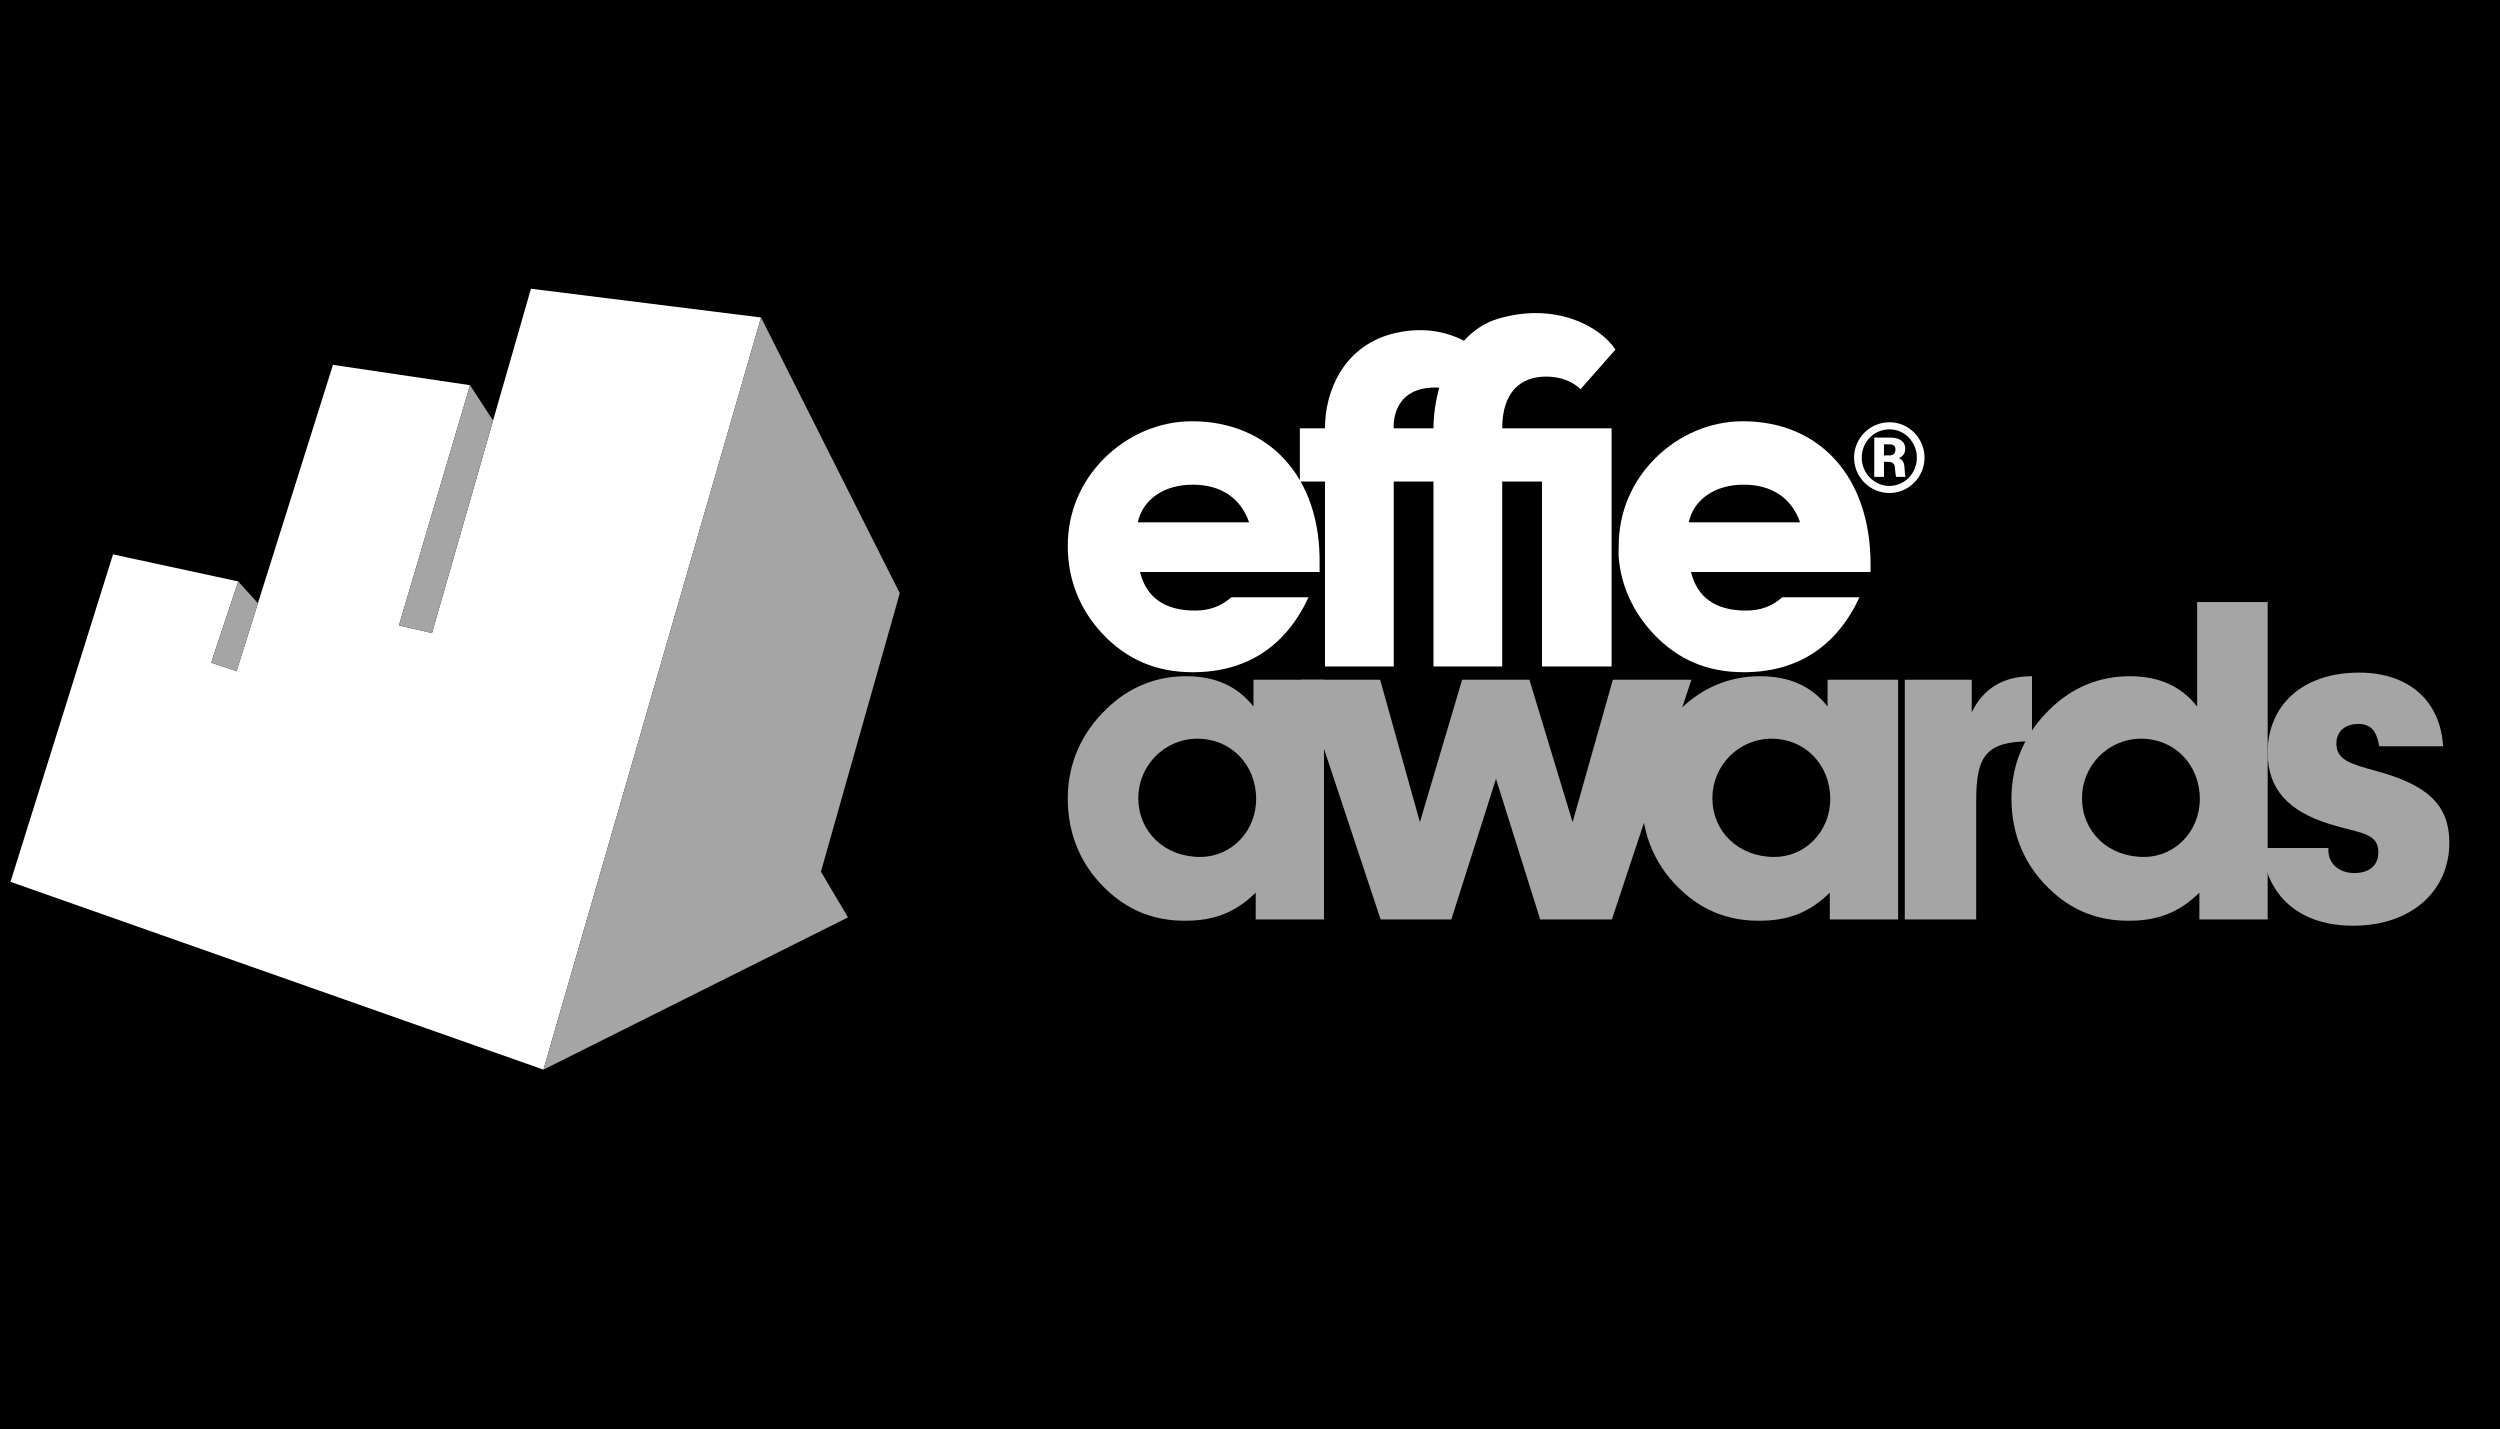
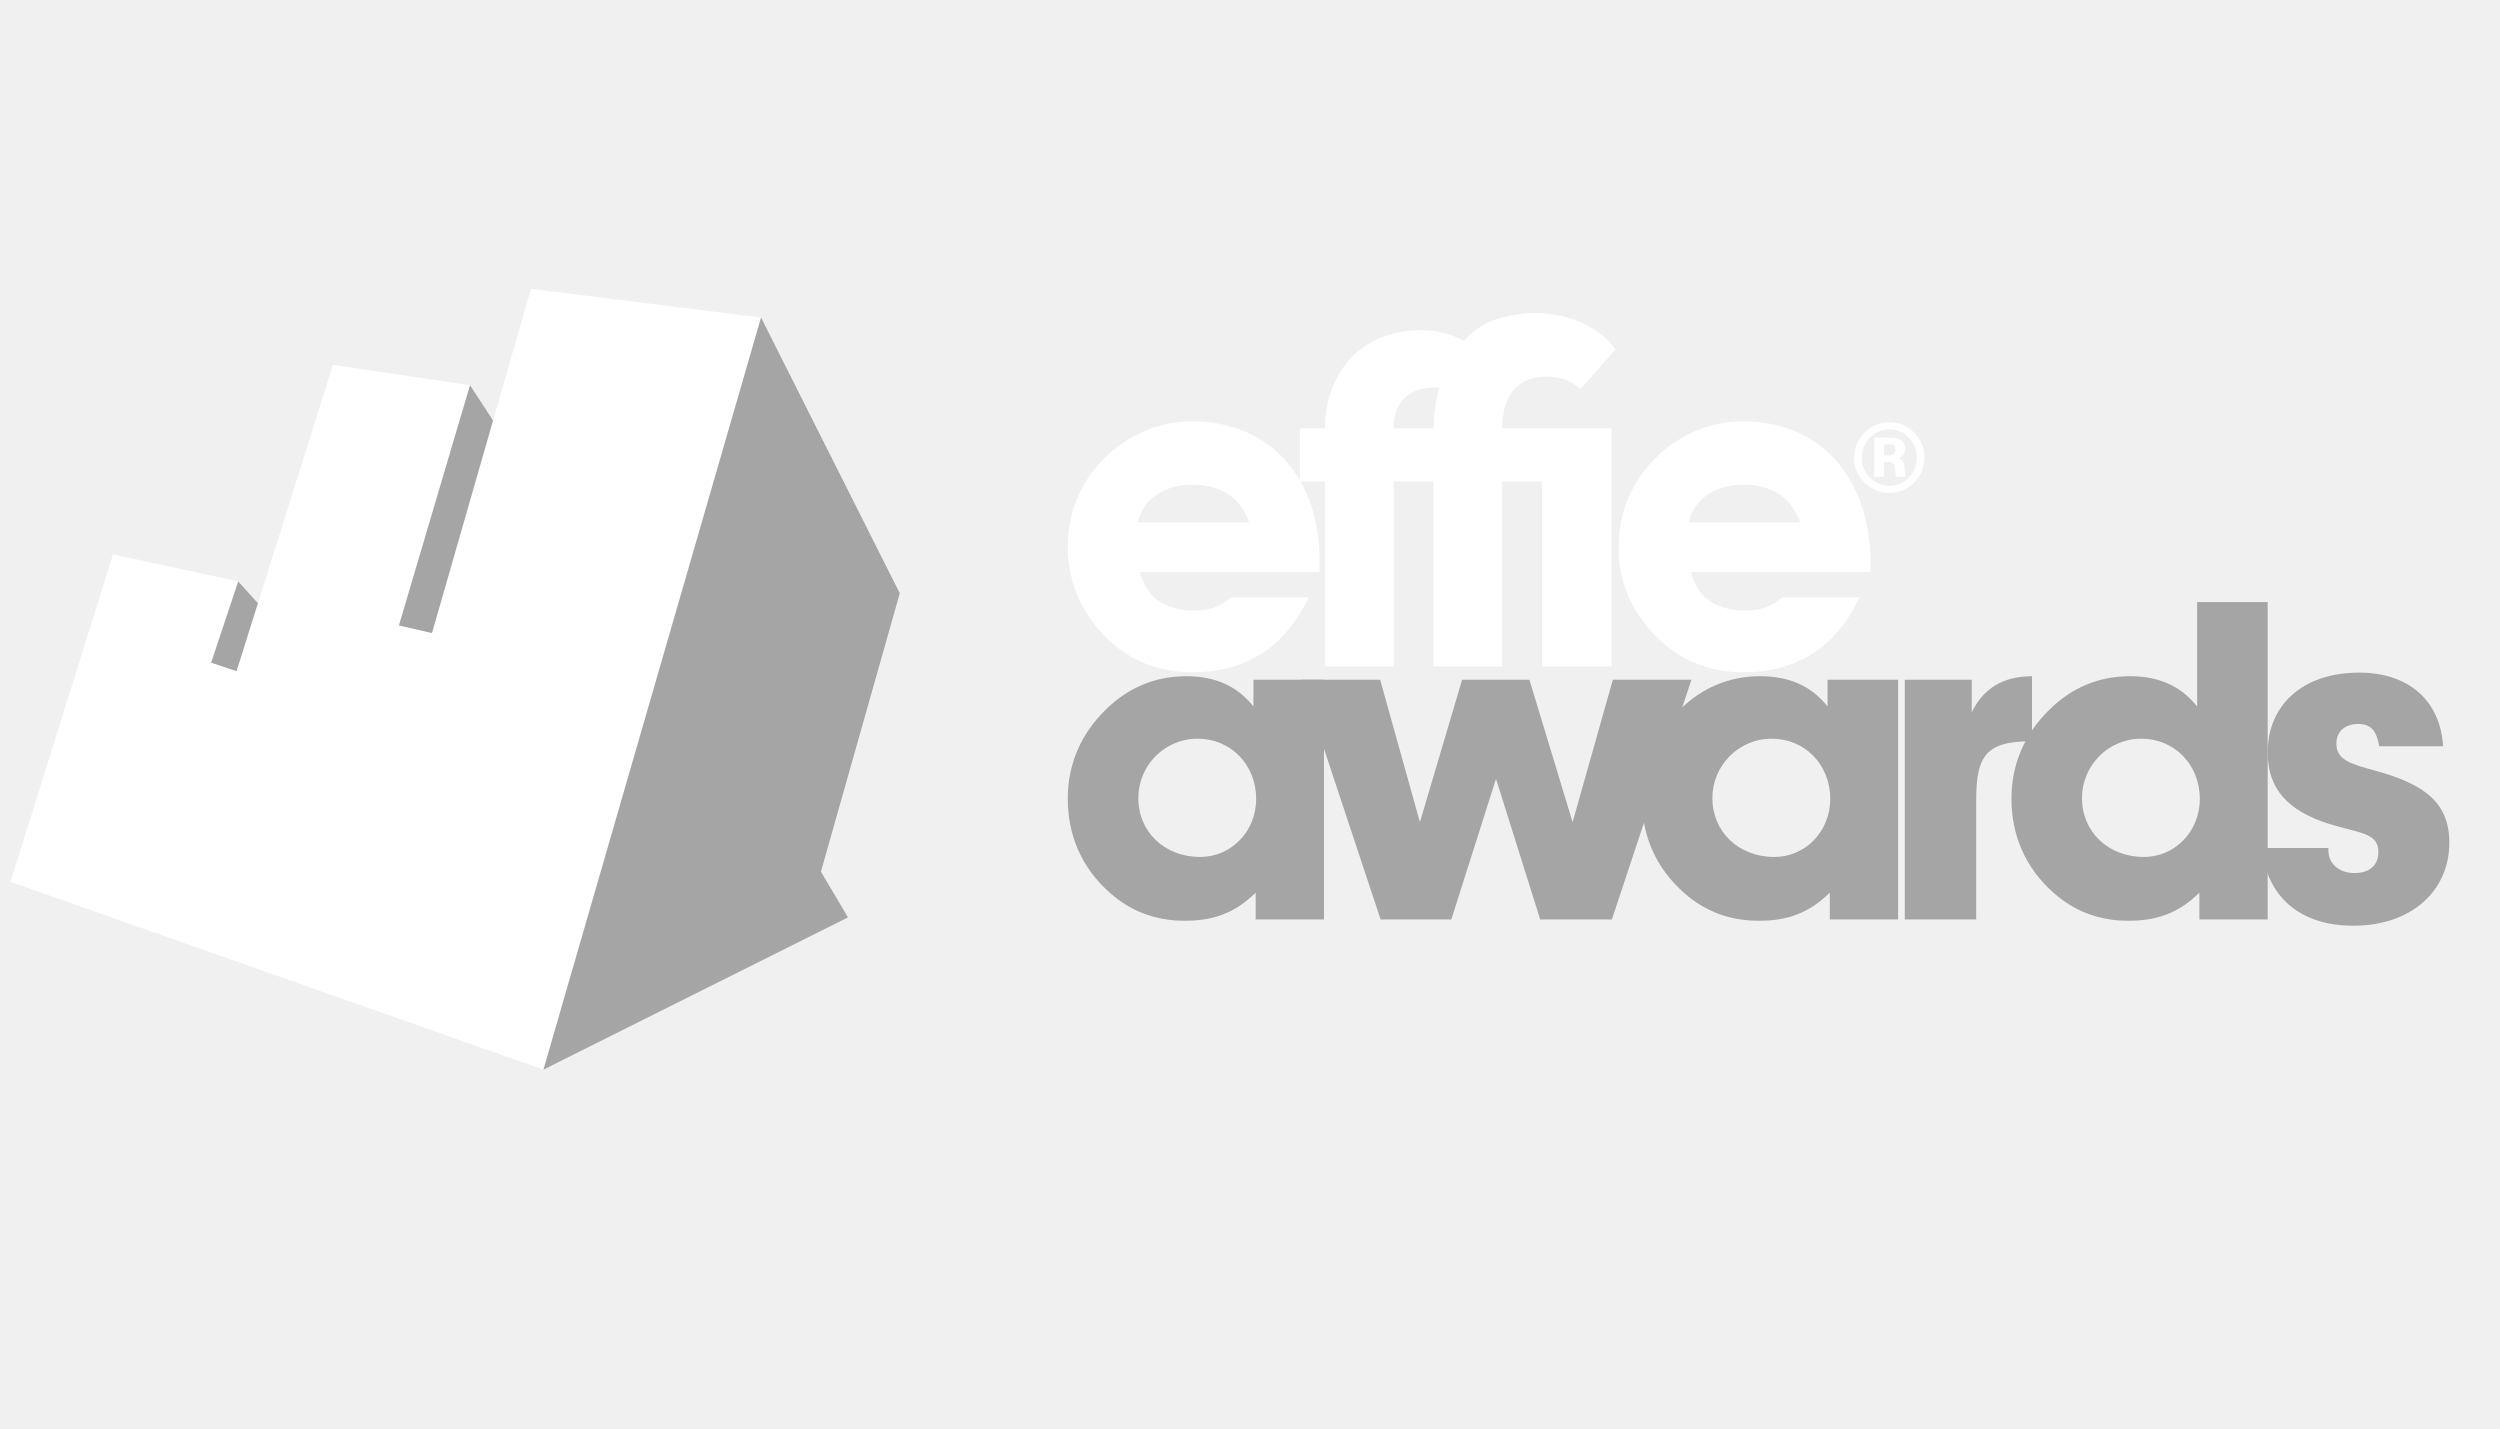
<svg xmlns="http://www.w3.org/2000/svg" width="100%" height="100%" viewBox="0 0 105 60" version="1.1" xml:space="preserve" style="fill-rule:evenodd;clip-rule:evenodd;stroke-linejoin:round;stroke-miterlimit:2;">
-   <rect x="-1920" y="-1689" width="7301.84" height="5695.95" />
  <g id="Logos" />
  <g>
    <clipPath id="_clip1">
      <path d="M0.441,37.037l4.306,-13.753l5.259,1.137l-1.137,3.411l1.066,0.355l4.05,-12.863l5.756,0.854l-2.985,10.091l1.387,0.319l4.157,-14.461l9.664,1.208l-9.139,31.589l-22.384,-7.887Z" />
    </clipPath>
    <g clip-path="url(#_clip1)">
      <rect x="-0.127" y="11.56" width="32.658" height="33.932" style="fill:#fff;" />
    </g>
    <clipPath id="_clip2">
      <path d="M22.825,44.924l12.791,-6.394l-1.137,-1.919l3.312,-11.694l-5.827,-11.582l-9.139,31.589Z" />
    </clipPath>
    <g clip-path="url(#_clip2)">
      <rect x="22.258" y="12.767" width="16.1" height="32.725" style="fill:#a5a5a5;" />
    </g>
    <clipPath id="_clip3">
      <path d="M19.741,16.178l0.967,1.484l-2.565,8.926l-1.387,-0.319l2.985,-10.091Z" />
    </clipPath>
    <g clip-path="url(#_clip3)">
      <rect x="16.189" y="15.61" width="5.087" height="11.546" style="fill:#a5a5a5;" />
    </g>
    <clipPath id="_clip4">
      <path d="M10.006,24.421l-1.137,3.411l1.066,0.355l0.897,-2.851l-0.826,-0.915Z" />
    </clipPath>
    <g clip-path="url(#_clip4)">
      <rect x="8.302" y="23.853" width="3.098" height="4.901" style="fill:#a5a5a5;" />
    </g>
    <clipPath id="_clip5">
      <path d="M50.413,35.992c1.276,0 2.345,-1.05 2.345,-2.437c0,-1.443 -1.069,-2.53 -2.456,-2.53c-1.407,0 -2.493,1.143 -2.493,2.493c0,1.406 1.086,2.474 2.604,2.474Zm2.326,1.5c-0.881,0.863 -1.781,1.18 -2.981,1.18c-1.218,0 -2.268,-0.393 -3.149,-1.18c-1.163,-1.03 -1.763,-2.38 -1.763,-3.956c0,-1.444 0.563,-2.736 1.613,-3.748c0.937,-0.919 2.081,-1.387 3.355,-1.387c1.218,0 2.156,0.411 2.831,1.274l0,-1.126l2.962,0l0,10.068l-2.868,0l0,-1.125Z" />
    </clipPath>
    <g clip-path="url(#_clip5)">
      <rect x="43.962" y="27.517" width="12.529" height="12.039" style="fill:#a5a5a5;" />
    </g>
    <clipPath id="_clip6">
      <path d="M64.688,38.617l-1.856,-5.906l-1.876,5.906l-2.97,0l-3.341,-10.068l3.321,0l1.67,5.981l1.773,-5.981l2.826,0l1.814,5.981l1.691,-5.981l3.3,0l-3.341,10.068l-3.011,0Z" />
    </clipPath>
    <g clip-path="url(#_clip6)">
      <rect x="53.761" y="27.665" width="18.162" height="11.836" style="fill:#a5a5a5;" />
    </g>
    <clipPath id="_clip7">
      <path d="M74.527,35.992c1.274,0 2.343,-1.05 2.343,-2.437c0,-1.443 -1.069,-2.53 -2.455,-2.53c-1.407,0 -2.495,1.143 -2.495,2.493c0,1.406 1.088,2.474 2.607,2.474Zm2.325,1.5c-0.882,0.863 -1.782,1.18 -2.981,1.18c-1.219,0 -2.269,-0.393 -3.15,-1.18c-1.163,-1.03 -1.763,-2.38 -1.763,-3.956c0,-1.444 0.563,-2.736 1.614,-3.748c0.935,-0.919 2.08,-1.387 3.355,-1.387c1.218,0 2.155,0.411 2.831,1.274l0,-1.126l2.962,0l0,10.068l-2.868,0l0,-1.125Z" />
    </clipPath>
    <g clip-path="url(#_clip7)">
      <rect x="68.074" y="27.517" width="12.529" height="12.039" style="fill:#a5a5a5;" />
    </g>
    <clipPath id="_clip8">
      <path d="M82.813,28.549l0,1.369c0.487,-1.012 1.331,-1.517 2.531,-1.517l0,2.736l-0.075,0c-1.876,0 -2.269,0.637 -2.269,2.493l0,4.987l-2.999,0l0,-10.068l2.812,0Z" />
    </clipPath>
    <g clip-path="url(#_clip8)">
      <rect x="79.118" y="27.517" width="7.111" height="11.984" style="fill:#a5a5a5;" />
    </g>
    <clipPath id="_clip9">
      <path d="M90.049,35.992c1.275,0 2.343,-1.05 2.343,-2.437c0,-1.443 -1.068,-2.53 -2.455,-2.53c-1.407,0 -2.494,1.143 -2.494,2.493c0,1.406 1.087,2.474 2.606,2.474Zm2.325,1.5c-0.881,0.863 -1.782,1.18 -2.981,1.18c-1.219,0 -2.268,-0.393 -3.149,-1.18c-1.162,-1.03 -1.763,-2.38 -1.763,-3.956c0,-1.444 0.564,-2.736 1.613,-3.748c0.936,-0.919 2.08,-1.387 3.354,-1.387c1.22,0 2.157,0.411 2.832,1.274l0,-4.388l2.962,0l0,13.33l-2.868,0l0,-1.125Z" />
    </clipPath>
    <g clip-path="url(#_clip9)">
      <rect x="83.597" y="24.404" width="12.529" height="15.152" style="fill:#a5a5a5;" />
    </g>
    <clipPath id="_clip10">
      <path d="M97.792,35.617l0,0.094c0,0.563 0.449,0.957 1.087,0.957c0.638,0 1.012,-0.319 1.012,-0.882c0,-0.824 -0.806,-0.786 -2.062,-1.181c-1.743,-0.544 -2.587,-1.48 -2.587,-2.999c0,-1.969 1.444,-3.356 3.843,-3.356c2.081,0 3.412,1.181 3.525,3.093l-2.682,0c-0.112,-0.656 -0.356,-0.937 -0.882,-0.937c-0.58,0 -0.918,0.338 -0.918,0.825c0,0.693 0.619,0.861 1.651,1.143c2.063,0.563 3.093,1.35 3.093,3.019c0,2.025 -1.594,3.487 -4.031,3.487c-2.25,0 -3.636,-1.22 -3.842,-3.263l2.793,0Z" />
    </clipPath>
    <g clip-path="url(#_clip10)">
      <rect x="94.115" y="27.366" width="9.641" height="12.397" style="fill:#a5a5a5;" />
    </g>
    <clipPath id="_clip11">
      <path d="M52.463,21.938c-0.354,-1.023 -1.193,-1.582 -2.365,-1.582c-1.229,0 -2.104,0.631 -2.31,1.582l4.675,0Zm2.496,3.147c-0.969,2.086 -2.627,3.148 -4.861,3.148c-1.527,0 -2.756,-0.522 -3.782,-1.601c-0.968,-1.025 -1.47,-2.292 -1.47,-3.706c0,-1.397 0.54,-2.683 1.527,-3.671c1.006,-1.003 2.328,-1.562 3.688,-1.562c3.184,0 5.426,2.289 5.362,6.015c-0.001,0.091 0,0.204 0,0.316l-7.542,0c0.261,1.061 1.025,1.62 2.31,1.62c0.595,0 1.079,-0.168 1.527,-0.559l3.241,0Z" />
    </clipPath>
    <g clip-path="url(#_clip11)">
      <rect x="43.962" y="16.809" width="12.346" height="12.308" style="fill:#fff;" />
    </g>
    <clipPath id="_clip12">
      <path d="M58.537,17.991c0,0 -0.162,-1.814 1.912,-1.711c-0.161,0.581 -0.243,1.174 -0.243,1.711l-1.669,0Zm6.226,0l-1.67,0c0,-1.524 0.772,-2.174 1.845,-2.174c0.985,0 1.441,0.533 1.441,0.533l1.471,-1.669c-0.666,-0.995 -2.538,-1.996 -4.912,-1.299c-0.595,0.17 -1.066,0.509 -1.451,0.929c-0.715,-0.368 -1.756,-0.636 -3.096,-0.269c-1.989,0.572 -2.742,2.404 -2.742,3.949l-1.055,0l0,2.234l1.055,0l0,7.766l2.888,0l0,-7.766l1.669,0l0,7.766l2.887,0l0,-7.766l1.67,0l0,7.766l2.924,0l0,-10l-2.924,0Z" />
    </clipPath>
    <g clip-path="url(#_clip12)">
      <rect x="53.71" y="12.266" width="15.023" height="16.609" style="fill:#fff;" />
    </g>
    <clipPath id="_clip13">
      <path d="M75.603,21.938c-0.353,-1.023 -1.192,-1.582 -2.366,-1.582c-1.229,0 -2.105,0.631 -2.308,1.582l4.674,0Zm2.496,3.147c-0.969,2.086 -2.626,3.148 -4.862,3.148c-1.527,0 -2.756,-0.522 -3.78,-1.601c-0.854,-0.905 -1.368,-1.998 -1.471,-3.216c-0.014,-0.162 0,-0.326 0,-0.49c0,-1.397 0.54,-2.683 1.527,-3.671c1.005,-1.003 2.328,-1.562 3.687,-1.562c3.185,0 5.364,2.289 5.364,6.015l0,0.316l-7.542,0c0.26,1.061 1.023,1.62 2.308,1.62c0.596,0 1.081,-0.168 1.528,-0.559l3.241,0Z" />
    </clipPath>
    <g clip-path="url(#_clip13)">
      <rect x="67.096" y="16.809" width="12.352" height="12.308" style="fill:#fff;" />
    </g>
    <clipPath id="_clip14">
      <path d="M78.719,18.38l0,1.649l0.408,0l0,-0.633l0.164,0c0.26,0 0.283,0.147 0.295,0.238c0.007,0.055 0.023,0.337 0.054,0.395l0.398,0c-0.032,-0.085 -0.032,-0.116 -0.05,-0.401c-0.014,-0.252 -0.116,-0.334 -0.235,-0.384c0.221,-0.1 0.266,-0.263 0.266,-0.399c0,-0.331 -0.285,-0.465 -0.605,-0.465l-0.695,0Zm0.63,0.283c0.086,0 0.26,0.005 0.26,0.213c0,0.252 -0.197,0.252 -0.284,0.252l-0.198,0l0,-0.465l0.222,0Zm0.011,-0.928c-0.846,0 -1.489,0.689 -1.489,1.485c0,0.817 0.664,1.486 1.482,1.486c0.812,0 1.477,-0.665 1.477,-1.486c0,-0.801 -0.649,-1.485 -1.47,-1.485Zm-0.001,0.298c0.652,0 1.149,0.55 1.149,1.187c0,0.666 -0.52,1.189 -1.155,1.189c-0.634,0 -1.16,-0.532 -1.16,-1.189c0,-0.649 0.505,-1.187 1.166,-1.187Z" />
    </clipPath>
    <g clip-path="url(#_clip14)">
      <rect x="76.987" y="16.851" width="4.727" height="4.74" style="fill:#fff;" />
    </g>
  </g>
</svg>
